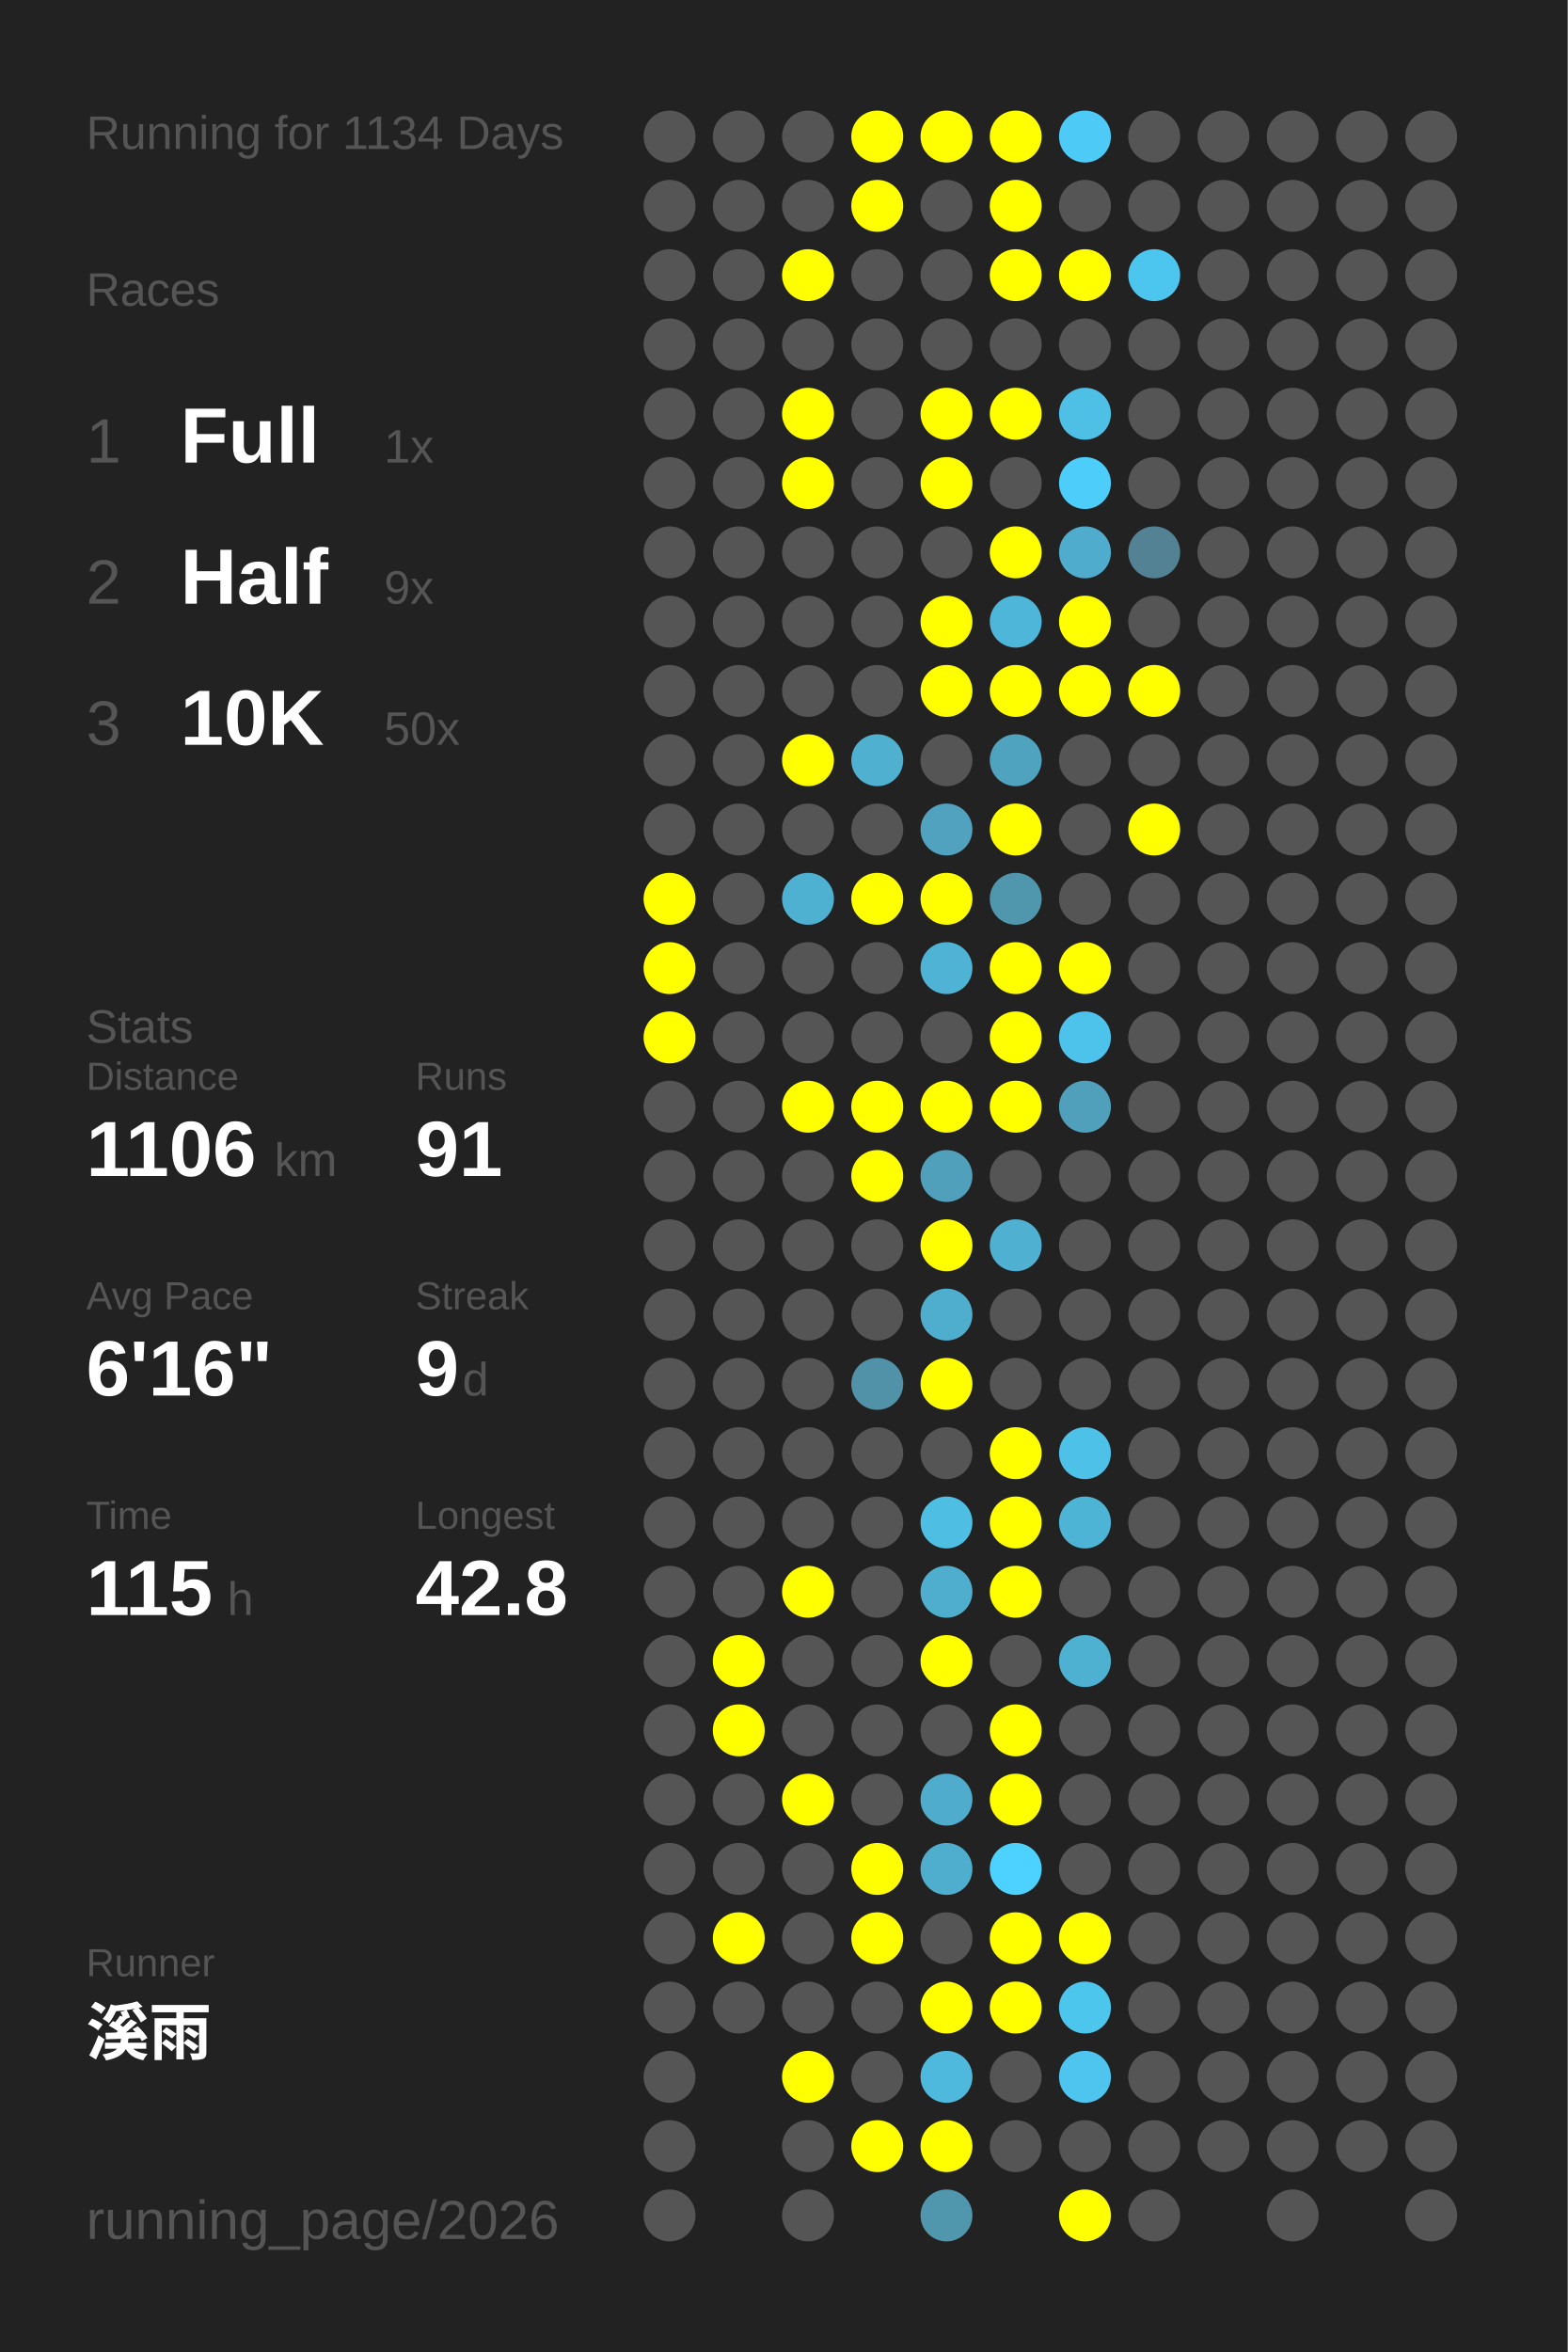
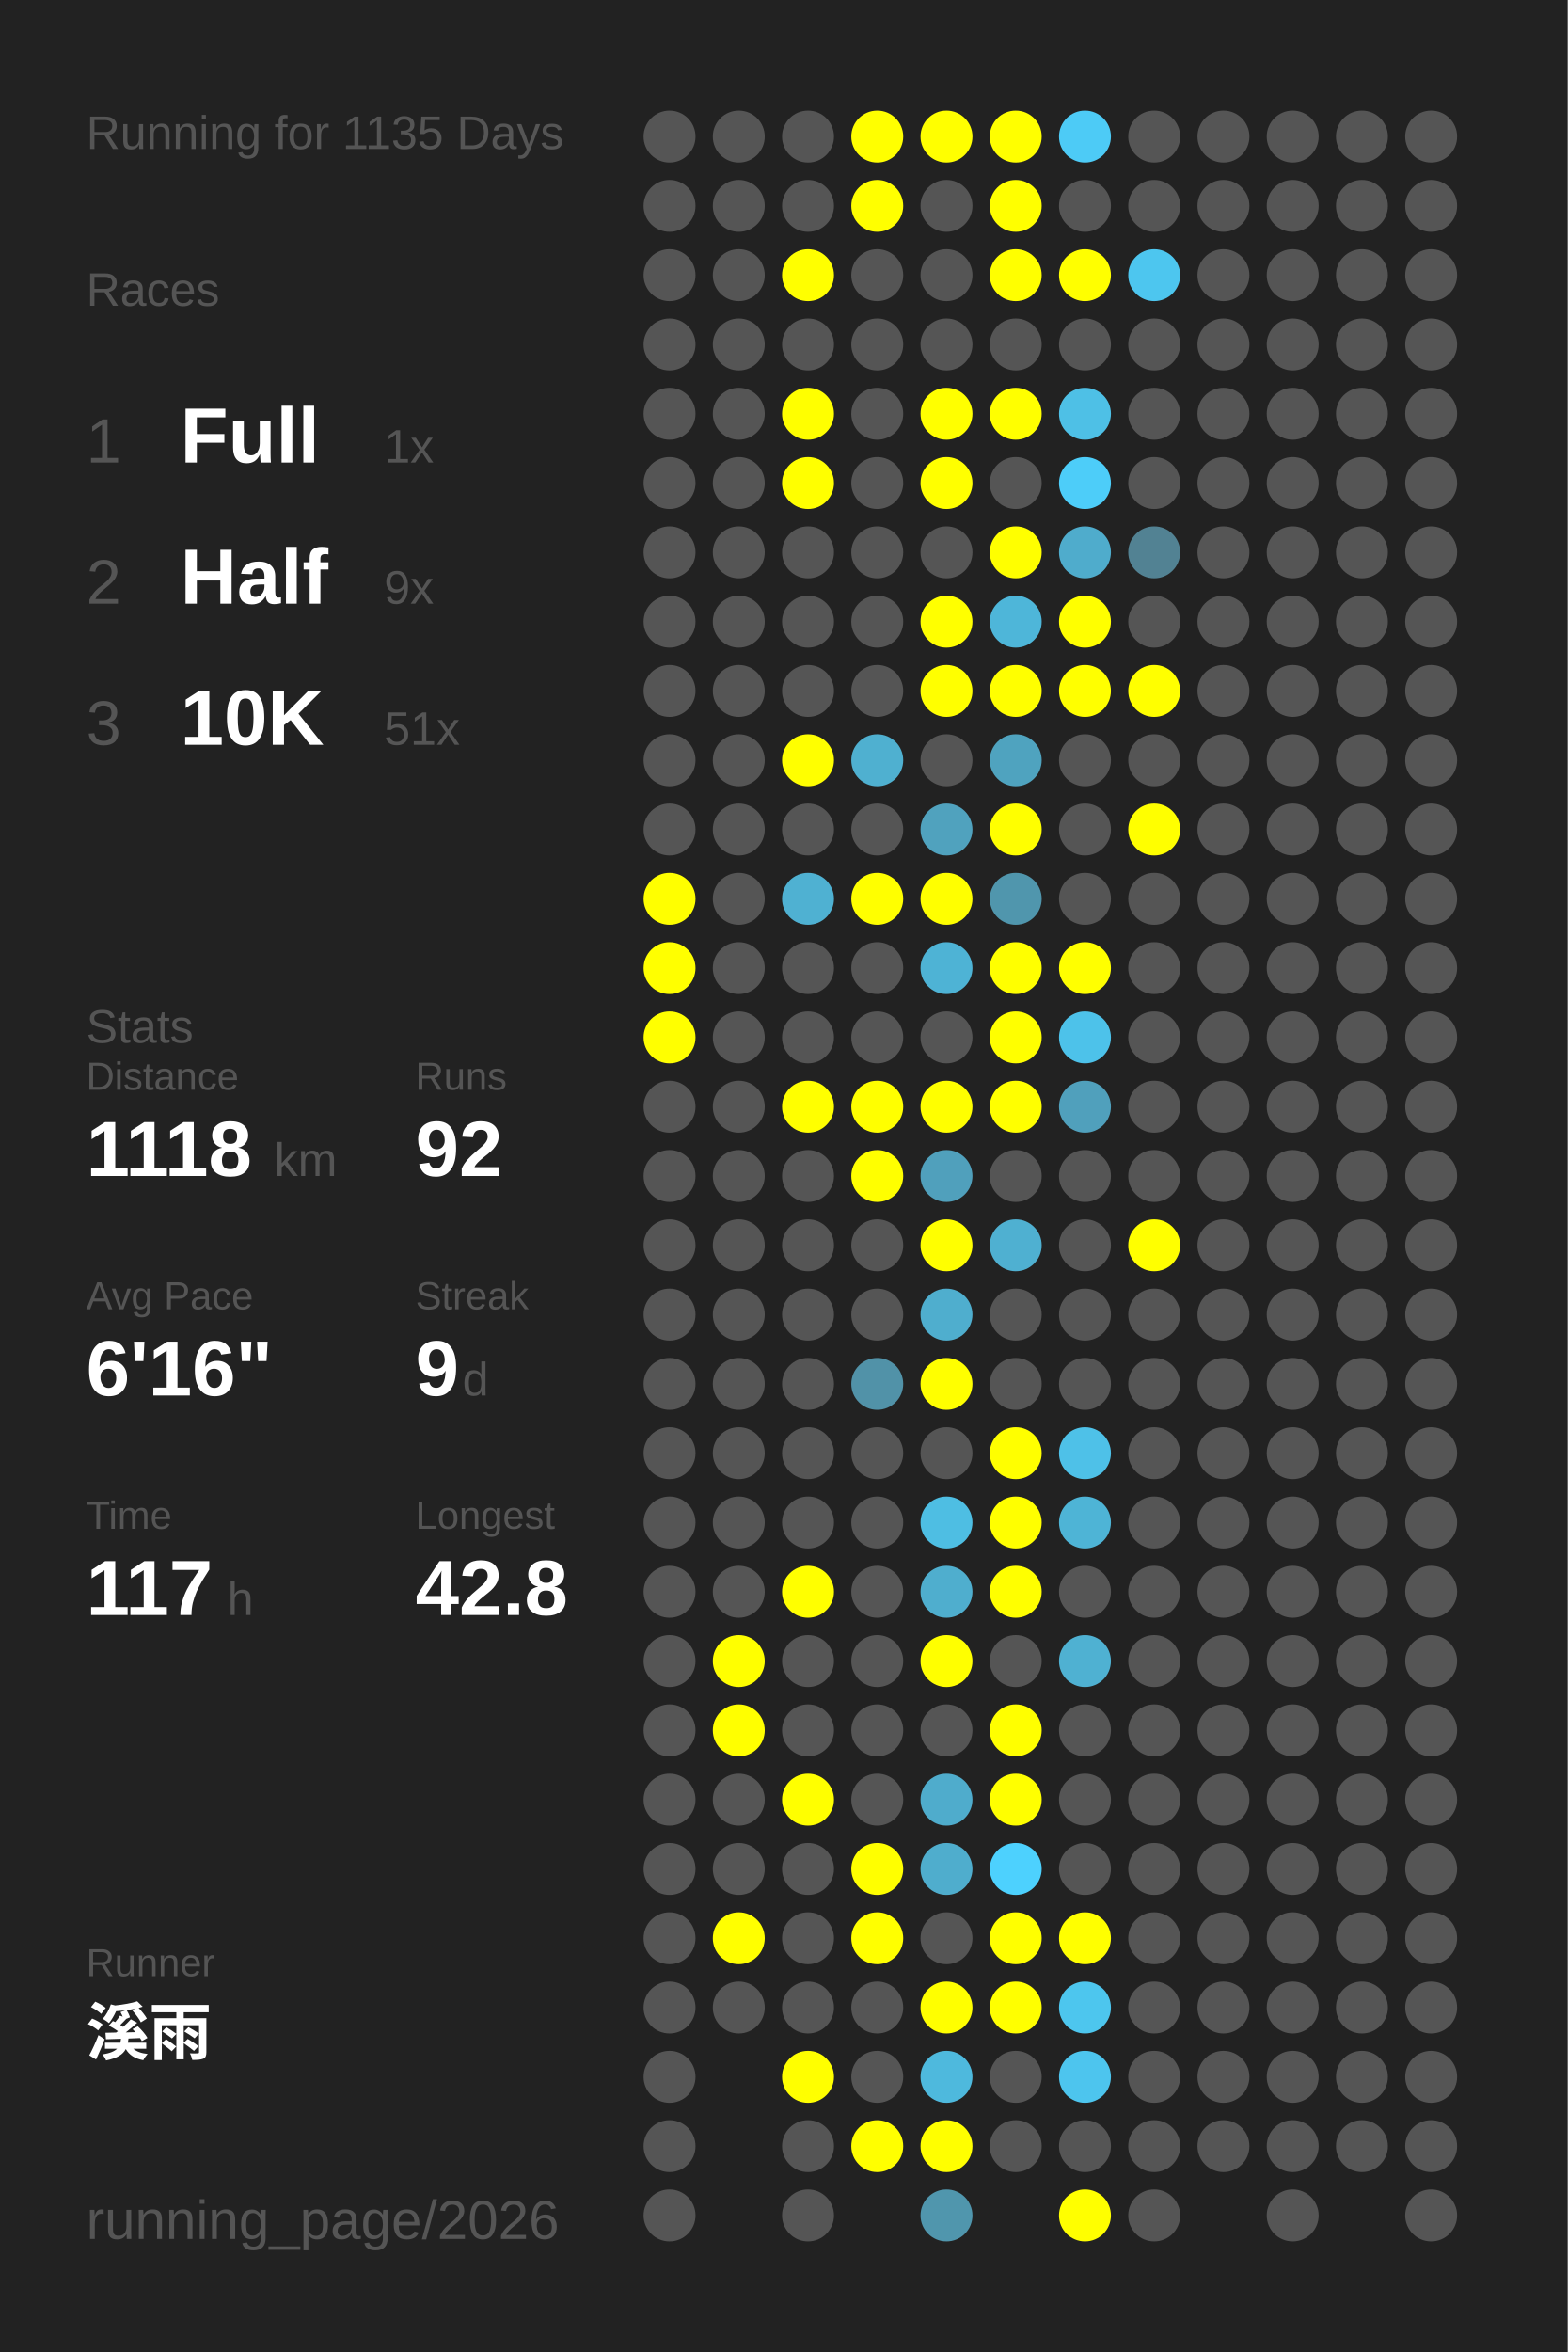
<svg xmlns="http://www.w3.org/2000/svg" baseProfile="full" height="300mm" version="1.1" viewBox="0,0,200,300" width="200mm">
  <defs />
  <rect fill="#222222" height="300" width="200" x="0" y="0" />
-   <text fill="#555555" style="font-size:6px; font-family:Arial;" x="11" y="19">Running for 1134 Days</text>
+   <text fill="#555555" style="font-size:6px; font-family:Arial;" x="11" y="19">Running for 1135 Days</text>
  <text fill="#555555" style="font-size:6px; font-family:Arial;" x="11" y="39">Races</text>
  <text fill="#555555" style="font-size:8px; font-family:Arial;" x="11" y="59">1</text>
  <text fill="#FFFFFF" style="font-size:10px; font-family:Arial; font-weight:bold;" x="23" y="59">Full</text>
  <text fill="#555555" style="font-size:6px; font-family:Arial;" x="49" y="59">1x</text>
  <text fill="#555555" style="font-size:8px; font-family:Arial;" x="11" y="77">2</text>
  <text fill="#FFFFFF" style="font-size:10px; font-family:Arial; font-weight:bold;" x="23" y="77">Half</text>
  <text fill="#555555" style="font-size:6px; font-family:Arial;" x="49" y="77">9x</text>
  <text fill="#555555" style="font-size:8px; font-family:Arial;" x="11" y="95">3</text>
  <text fill="#FFFFFF" style="font-size:10px; font-family:Arial; font-weight:bold;" x="23" y="95">10K</text>
-   <text fill="#555555" style="font-size:6px; font-family:Arial;" x="49" y="95">50x</text>
+   <text fill="#555555" style="font-size:6px; font-family:Arial;" x="49" y="95">51x</text>
  <text fill="#555555" style="font-size:6px; font-family:Arial;" x="11" y="133">Stats</text>
  <text fill="#555555" style="font-size:5px; font-family:Arial;" x="11" y="139">Distance</text>
-   <text fill="#FFFFFF" style="font-size:10px; font-family:Arial; font-weight:bold;" x="11" y="150">1106</text>
+   <text fill="#FFFFFF" style="font-size:10px; font-family:Arial; font-weight:bold;" x="11" y="150">1118</text>
  <text fill="#555555" style="font-size:6px; font-family:Arial;" x="35" y="150">km</text>
  <text fill="#555555" style="font-size:5px; font-family:Arial;" x="53" y="139">Runs</text>
-   <text fill="#FFFFFF" style="font-size:10px; font-family:Arial; font-weight:bold;" x="53" y="150">91</text>
+   <text fill="#FFFFFF" style="font-size:10px; font-family:Arial; font-weight:bold;" x="53" y="150">92</text>
  <text fill="#555555" style="font-size:5px; font-family:Arial;" x="11" y="167">Avg Pace</text>
  <text fill="#FFFFFF" style="font-size:10px; font-family:Arial; font-weight:bold;" x="11" y="178">6'16"</text>
  <text fill="#555555" style="font-size:5px; font-family:Arial;" x="53" y="167">Streak</text>
  <text fill="#FFFFFF" style="font-size:10px; font-family:Arial; font-weight:bold;" x="53" y="178">9</text>
  <text fill="#555555" style="font-size:6px; font-family:Arial;" x="59" y="178">d</text>
  <text fill="#555555" style="font-size:5px; font-family:Arial;" x="11" y="195">Time</text>
-   <text fill="#FFFFFF" style="font-size:10px; font-family:Arial; font-weight:bold;" x="11" y="206">115</text>
+   <text fill="#FFFFFF" style="font-size:10px; font-family:Arial; font-weight:bold;" x="11" y="206">117</text>
  <text fill="#555555" style="font-size:6px; font-family:Arial;" x="29" y="206">h</text>
  <text fill="#555555" style="font-size:5px; font-family:Arial;" x="53" y="195">Longest</text>
  <text fill="#FFFFFF" style="font-size:10px; font-family:Arial; font-weight:bold;" x="53" y="206">42.8</text>
  <text fill="#555555" style="font-size:5px; font-family:Arial;" x="11" y="252.065">Runner</text>
  <text fill="#FFFFFF" style="font-size:8px; font-family:Arial; font-weight:bold;" x="11" y="262.065">溪雨</text>
  <text fill="#555555" style="font-size:7px; font-family:Arial;" x="11" y="285.581">running_page/2026</text>
  <circle cx="85.417" cy="17.419" fill="#555555" r="3.312" />
  <circle cx="85.417" cy="26.258" fill="#555555" r="3.312" />
  <circle cx="85.417" cy="35.097" fill="#555555" r="3.312" />
  <circle cx="85.417" cy="43.935" fill="#555555" r="3.312" />
  <circle cx="85.417" cy="52.774" fill="#555555" r="3.312" />
  <circle cx="85.417" cy="61.613" fill="#555555" r="3.312" />
  <circle cx="85.417" cy="70.452" fill="#555555" r="3.312" />
  <circle cx="85.417" cy="79.29" fill="#555555" r="3.312" />
  <circle cx="85.417" cy="88.129" fill="#555555" r="3.312" />
  <circle cx="85.417" cy="96.968" fill="#555555" r="3.312" />
  <circle cx="85.417" cy="105.806" fill="#555555" r="3.312" />
  <circle cx="85.417" cy="114.645" fill="#FFFF00" r="3.312" />
  <circle cx="85.417" cy="123.484" fill="#FFFF00" r="3.312" />
  <circle cx="85.417" cy="132.323" fill="#FFFF00" r="3.312" />
  <circle cx="85.417" cy="141.161" fill="#555555" r="3.312" />
  <circle cx="85.417" cy="150" fill="#555555" r="3.312" />
  <circle cx="85.417" cy="158.839" fill="#555555" r="3.312" />
  <circle cx="85.417" cy="167.677" fill="#555555" r="3.312" />
  <circle cx="85.417" cy="176.516" fill="#555555" r="3.312" />
  <circle cx="85.417" cy="185.355" fill="#555555" r="3.312" />
  <circle cx="85.417" cy="194.194" fill="#555555" r="3.312" />
  <circle cx="85.417" cy="203.032" fill="#555555" r="3.312" />
  <circle cx="85.417" cy="211.871" fill="#555555" r="3.312" />
  <circle cx="85.417" cy="220.71" fill="#555555" r="3.312" />
  <circle cx="85.417" cy="229.548" fill="#555555" r="3.312" />
  <circle cx="85.417" cy="238.387" fill="#555555" r="3.312" />
  <circle cx="85.417" cy="247.226" fill="#555555" r="3.312" />
  <circle cx="85.417" cy="256.065" fill="#555555" r="3.312" />
  <circle cx="85.417" cy="264.903" fill="#555555" r="3.312" />
  <circle cx="85.417" cy="273.742" fill="#555555" r="3.312" />
  <circle cx="85.417" cy="282.581" fill="#555555" r="3.312" />
  <circle cx="94.25" cy="17.419" fill="#555555" r="3.312" />
  <circle cx="94.25" cy="26.258" fill="#555555" r="3.312" />
  <circle cx="94.25" cy="35.097" fill="#555555" r="3.312" />
  <circle cx="94.25" cy="43.935" fill="#555555" r="3.312" />
  <circle cx="94.25" cy="52.774" fill="#555555" r="3.312" />
  <circle cx="94.25" cy="61.613" fill="#555555" r="3.312" />
  <circle cx="94.25" cy="70.452" fill="#555555" r="3.312" />
  <circle cx="94.25" cy="79.29" fill="#555555" r="3.312" />
  <circle cx="94.25" cy="88.129" fill="#555555" r="3.312" />
  <circle cx="94.25" cy="96.968" fill="#555555" r="3.312" />
  <circle cx="94.25" cy="105.806" fill="#555555" r="3.312" />
  <circle cx="94.25" cy="114.645" fill="#555555" r="3.312" />
  <circle cx="94.25" cy="123.484" fill="#555555" r="3.312" />
  <circle cx="94.25" cy="132.323" fill="#555555" r="3.312" />
  <circle cx="94.25" cy="141.161" fill="#555555" r="3.312" />
  <circle cx="94.25" cy="150" fill="#555555" r="3.312" />
  <circle cx="94.25" cy="158.839" fill="#555555" r="3.312" />
  <circle cx="94.25" cy="167.677" fill="#555555" r="3.312" />
  <circle cx="94.25" cy="176.516" fill="#555555" r="3.312" />
  <circle cx="94.25" cy="185.355" fill="#555555" r="3.312" />
  <circle cx="94.25" cy="194.194" fill="#555555" r="3.312" />
  <circle cx="94.25" cy="203.032" fill="#555555" r="3.312" />
  <circle cx="94.25" cy="211.871" fill="#FFFF00" r="3.312" />
  <circle cx="94.25" cy="220.71" fill="#FFFF00" r="3.312" />
  <circle cx="94.25" cy="229.548" fill="#555555" r="3.312" />
  <circle cx="94.25" cy="238.387" fill="#555555" r="3.312" />
  <circle cx="94.25" cy="247.226" fill="#FFFF00" r="3.312" />
  <circle cx="94.25" cy="256.065" fill="#555555" r="3.312" />
  <circle cx="103.083" cy="17.419" fill="#555555" r="3.312" />
  <circle cx="103.083" cy="26.258" fill="#555555" r="3.312" />
  <circle cx="103.083" cy="35.097" fill="#FFFF00" r="3.312" />
  <circle cx="103.083" cy="43.935" fill="#555555" r="3.312" />
  <circle cx="103.083" cy="52.774" fill="#FFFF00" r="3.312" />
  <circle cx="103.083" cy="61.613" fill="#FFFF00" r="3.312" />
  <circle cx="103.083" cy="70.452" fill="#555555" r="3.312" />
  <circle cx="103.083" cy="79.29" fill="#555555" r="3.312" />
  <circle cx="103.083" cy="88.129" fill="#555555" r="3.312" />
  <circle cx="103.083" cy="96.968" fill="#FFFF00" r="3.312" />
  <circle cx="103.083" cy="105.806" fill="#555555" r="3.312" />
  <circle cx="103.083" cy="114.645" fill="#4fb1d2" r="3.312" />
  <circle cx="103.083" cy="123.484" fill="#555555" r="3.312" />
  <circle cx="103.083" cy="132.323" fill="#555555" r="3.312" />
  <circle cx="103.083" cy="141.161" fill="#FFFF00" r="3.312" />
  <circle cx="103.083" cy="150" fill="#555555" r="3.312" />
  <circle cx="103.083" cy="158.839" fill="#555555" r="3.312" />
  <circle cx="103.083" cy="167.677" fill="#555555" r="3.312" />
  <circle cx="103.083" cy="176.516" fill="#555555" r="3.312" />
  <circle cx="103.083" cy="185.355" fill="#555555" r="3.312" />
  <circle cx="103.083" cy="194.194" fill="#555555" r="3.312" />
  <circle cx="103.083" cy="203.032" fill="#FFFF00" r="3.312" />
  <circle cx="103.083" cy="211.871" fill="#555555" r="3.312" />
  <circle cx="103.083" cy="220.71" fill="#555555" r="3.312" />
  <circle cx="103.083" cy="229.548" fill="#FFFF00" r="3.312" />
  <circle cx="103.083" cy="238.387" fill="#555555" r="3.312" />
  <circle cx="103.083" cy="247.226" fill="#555555" r="3.312" />
  <circle cx="103.083" cy="256.065" fill="#555555" r="3.312" />
  <circle cx="103.083" cy="264.903" fill="#FFFF00" r="3.312" />
  <circle cx="103.083" cy="273.742" fill="#555555" r="3.312" />
  <circle cx="103.083" cy="282.581" fill="#555555" r="3.312" />
  <circle cx="111.917" cy="17.419" fill="#FFFF00" r="3.312" />
  <circle cx="111.917" cy="26.258" fill="#FFFF00" r="3.312" />
  <circle cx="111.917" cy="35.097" fill="#555555" r="3.312" />
  <circle cx="111.917" cy="43.935" fill="#555555" r="3.312" />
  <circle cx="111.917" cy="52.774" fill="#555555" r="3.312" />
  <circle cx="111.917" cy="61.613" fill="#555555" r="3.312" />
  <circle cx="111.917" cy="70.452" fill="#555555" r="3.312" />
  <circle cx="111.917" cy="79.29" fill="#555555" r="3.312" />
  <circle cx="111.917" cy="88.129" fill="#555555" r="3.312" />
  <circle cx="111.917" cy="96.968" fill="#4fb0d0" r="3.312" />
  <circle cx="111.917" cy="105.806" fill="#555555" r="3.312" />
  <circle cx="111.917" cy="114.645" fill="#FFFF00" r="3.312" />
  <circle cx="111.917" cy="123.484" fill="#555555" r="3.312" />
  <circle cx="111.917" cy="132.323" fill="#555555" r="3.312" />
  <circle cx="111.917" cy="141.161" fill="#FFFF00" r="3.312" />
  <circle cx="111.917" cy="150" fill="#FFFF00" r="3.312" />
  <circle cx="111.917" cy="158.839" fill="#555555" r="3.312" />
  <circle cx="111.917" cy="167.677" fill="#555555" r="3.312" />
  <circle cx="111.917" cy="176.516" fill="#5192a8" r="3.312" />
  <circle cx="111.917" cy="185.355" fill="#555555" r="3.312" />
  <circle cx="111.917" cy="194.194" fill="#555555" r="3.312" />
  <circle cx="111.917" cy="203.032" fill="#555555" r="3.312" />
  <circle cx="111.917" cy="211.871" fill="#555555" r="3.312" />
  <circle cx="111.917" cy="220.71" fill="#555555" r="3.312" />
  <circle cx="111.917" cy="229.548" fill="#555555" r="3.312" />
  <circle cx="111.917" cy="238.387" fill="#FFFF00" r="3.312" />
  <circle cx="111.917" cy="247.226" fill="#FFFF00" r="3.312" />
  <circle cx="111.917" cy="256.065" fill="#555555" r="3.312" />
  <circle cx="111.917" cy="264.903" fill="#555555" r="3.312" />
  <circle cx="111.917" cy="273.742" fill="#FFFF00" r="3.312" />
  <circle cx="120.75" cy="17.419" fill="#FFFF00" r="3.312" />
  <circle cx="120.75" cy="26.258" fill="#555555" r="3.312" />
  <circle cx="120.75" cy="35.097" fill="#555555" r="3.312" />
  <circle cx="120.75" cy="43.935" fill="#555555" r="3.312" />
  <circle cx="120.75" cy="52.774" fill="#FFFF00" r="3.312" />
  <circle cx="120.75" cy="61.613" fill="#FFFF00" r="3.312" />
  <circle cx="120.75" cy="70.452" fill="#555555" r="3.312" />
  <circle cx="120.75" cy="79.29" fill="#FFFF00" r="3.312" />
  <circle cx="120.75" cy="88.129" fill="#FFFF00" r="3.312" />
  <circle cx="120.75" cy="96.968" fill="#555555" r="3.312" />
  <circle cx="120.75" cy="105.806" fill="#50a2be" r="3.312" />
  <circle cx="120.75" cy="114.645" fill="#FFFF00" r="3.312" />
  <circle cx="120.75" cy="123.484" fill="#4eb3d5" r="3.312" />
  <circle cx="120.75" cy="132.323" fill="#555555" r="3.312" />
  <circle cx="120.75" cy="141.161" fill="#FFFF00" r="3.312" />
  <circle cx="120.75" cy="150" fill="#50a0bc" r="3.312" />
  <circle cx="120.75" cy="158.839" fill="#FFFF00" r="3.312" />
  <circle cx="120.75" cy="167.677" fill="#4faece" r="3.312" />
  <circle cx="120.75" cy="176.516" fill="#FFFF00" r="3.312" />
  <circle cx="120.75" cy="185.355" fill="#555555" r="3.312" />
  <circle cx="120.75" cy="194.194" fill="#4ebee3" r="3.312" />
  <circle cx="120.75" cy="203.032" fill="#4faece" r="3.312" />
  <circle cx="120.75" cy="211.871" fill="#FFFF00" r="3.312" />
  <circle cx="120.75" cy="220.71" fill="#555555" r="3.312" />
  <circle cx="120.75" cy="229.548" fill="#4faccc" r="3.312" />
  <circle cx="120.75" cy="238.387" fill="#4fadcd" r="3.312" />
  <circle cx="120.75" cy="247.226" fill="#555555" r="3.312" />
  <circle cx="120.75" cy="256.065" fill="#FFFF00" r="3.312" />
  <circle cx="120.75" cy="264.903" fill="#4eb9dd" r="3.312" />
  <circle cx="120.75" cy="273.742" fill="#FFFF00" r="3.312" />
  <circle cx="120.75" cy="282.581" fill="#5096ad" r="3.312" />
  <circle cx="129.583" cy="17.419" fill="#FFFF00" r="3.312" />
  <circle cx="129.583" cy="26.258" fill="#FFFF00" r="3.312" />
  <circle cx="129.583" cy="35.097" fill="#FFFF00" r="3.312" />
  <circle cx="129.583" cy="43.935" fill="#555555" r="3.312" />
  <circle cx="129.583" cy="52.774" fill="#FFFF00" r="3.312" />
  <circle cx="129.583" cy="61.613" fill="#555555" r="3.312" />
  <circle cx="129.583" cy="70.452" fill="#FFFF00" r="3.312" />
  <circle cx="129.583" cy="79.29" fill="#4eb6d9" r="3.312" />
  <circle cx="129.583" cy="88.129" fill="#FFFF00" r="3.312" />
  <circle cx="129.583" cy="96.968" fill="#4fa3bf" r="3.312" />
  <circle cx="129.583" cy="105.806" fill="#FFFF00" r="3.312" />
  <circle cx="129.583" cy="114.645" fill="#5096ad" r="3.312" />
  <circle cx="129.583" cy="123.484" fill="#FFFF00" r="3.312" />
  <circle cx="129.583" cy="132.323" fill="#FFFF00" r="3.312" />
  <circle cx="129.583" cy="141.161" fill="#FFFF00" r="3.312" />
  <circle cx="129.583" cy="150" fill="#555555" r="3.312" />
  <circle cx="129.583" cy="158.839" fill="#4fb0d1" r="3.312" />
  <circle cx="129.583" cy="167.677" fill="#555555" r="3.312" />
  <circle cx="129.583" cy="176.516" fill="#555555" r="3.312" />
  <circle cx="129.583" cy="185.355" fill="#FFFF00" r="3.312" />
  <circle cx="129.583" cy="194.194" fill="#FFFF00" r="3.312" />
  <circle cx="129.583" cy="203.032" fill="#FFFF00" r="3.312" />
  <circle cx="129.583" cy="211.871" fill="#555555" r="3.312" />
  <circle cx="129.583" cy="220.71" fill="#FFFF00" r="3.312" />
  <circle cx="129.583" cy="229.548" fill="#FFFF00" r="3.312" />
  <circle cx="129.583" cy="238.387" fill="#4dd1fe" r="3.312" />
  <circle cx="129.583" cy="247.226" fill="#FFFF00" r="3.312" />
  <circle cx="129.583" cy="256.065" fill="#FFFF00" r="3.312" />
  <circle cx="129.583" cy="264.903" fill="#555555" r="3.312" />
  <circle cx="129.583" cy="273.742" fill="#555555" r="3.312" />
  <circle cx="138.417" cy="17.419" fill="#4dcbf6" r="3.312" />
  <circle cx="138.417" cy="26.258" fill="#555555" r="3.312" />
  <circle cx="138.417" cy="35.097" fill="#FFFF00" r="3.312" />
  <circle cx="138.417" cy="43.935" fill="#555555" r="3.312" />
  <circle cx="138.417" cy="52.774" fill="#4ec0e6" r="3.312" />
  <circle cx="138.417" cy="61.613" fill="#4dcdf9" r="3.312" />
  <circle cx="138.417" cy="70.452" fill="#4faccc" r="3.312" />
  <circle cx="138.417" cy="79.29" fill="#FFFF00" r="3.312" />
  <circle cx="138.417" cy="88.129" fill="#FFFF00" r="3.312" />
  <circle cx="138.417" cy="96.968" fill="#555555" r="3.312" />
  <circle cx="138.417" cy="105.806" fill="#555555" r="3.312" />
  <circle cx="138.417" cy="114.645" fill="#555555" r="3.312" />
  <circle cx="138.417" cy="123.484" fill="#FFFF00" r="3.312" />
  <circle cx="138.417" cy="132.323" fill="#4dc2ea" r="3.312" />
  <circle cx="138.417" cy="141.161" fill="#50a0bc" r="3.312" />
  <circle cx="138.417" cy="150" fill="#555555" r="3.312" />
  <circle cx="138.417" cy="158.839" fill="#555555" r="3.312" />
  <circle cx="138.417" cy="167.677" fill="#555555" r="3.312" />
  <circle cx="138.417" cy="176.516" fill="#555555" r="3.312" />
  <circle cx="138.417" cy="185.355" fill="#4ec1e8" r="3.312" />
  <circle cx="138.417" cy="194.194" fill="#4eb4d6" r="3.312" />
  <circle cx="138.417" cy="203.032" fill="#555555" r="3.312" />
  <circle cx="138.417" cy="211.871" fill="#4fb1d2" r="3.312" />
  <circle cx="138.417" cy="220.71" fill="#555555" r="3.312" />
  <circle cx="138.417" cy="229.548" fill="#555555" r="3.312" />
  <circle cx="138.417" cy="238.387" fill="#555555" r="3.312" />
  <circle cx="138.417" cy="247.226" fill="#FFFF00" r="3.312" />
  <circle cx="138.417" cy="256.065" fill="#4dc6ee" r="3.312" />
  <circle cx="138.417" cy="264.903" fill="#4dc5ee" r="3.312" />
  <circle cx="138.417" cy="273.742" fill="#555555" r="3.312" />
  <circle cx="138.417" cy="282.581" fill="#FFFF00" r="3.312" />
  <circle cx="147.25" cy="17.419" fill="#555555" r="3.312" />
  <circle cx="147.25" cy="26.258" fill="#555555" r="3.312" />
  <circle cx="147.25" cy="35.097" fill="#4dc6ef" r="3.312" />
  <circle cx="147.25" cy="43.935" fill="#555555" r="3.312" />
  <circle cx="147.25" cy="52.774" fill="#555555" r="3.312" />
  <circle cx="147.25" cy="61.613" fill="#555555" r="3.312" />
  <circle cx="147.25" cy="70.452" fill="#528293" r="3.312" />
  <circle cx="147.25" cy="79.29" fill="#555555" r="3.312" />
  <circle cx="147.25" cy="88.129" fill="#FFFF00" r="3.312" />
  <circle cx="147.25" cy="96.968" fill="#555555" r="3.312" />
  <circle cx="147.25" cy="105.806" fill="#FFFF00" r="3.312" />
  <circle cx="147.25" cy="114.645" fill="#555555" r="3.312" />
  <circle cx="147.25" cy="123.484" fill="#555555" r="3.312" />
  <circle cx="147.25" cy="132.323" fill="#555555" r="3.312" />
  <circle cx="147.25" cy="141.161" fill="#555555" r="3.312" />
  <circle cx="147.25" cy="150" fill="#555555" r="3.312" />
-   <circle cx="147.25" cy="158.839" fill="#555555" r="3.312" />
+   <circle cx="147.25" cy="158.839" fill="#FFFF00" r="3.312" />
  <circle cx="147.25" cy="167.677" fill="#555555" r="3.312" />
  <circle cx="147.25" cy="176.516" fill="#555555" r="3.312" />
  <circle cx="147.25" cy="185.355" fill="#555555" r="3.312" />
  <circle cx="147.25" cy="194.194" fill="#555555" r="3.312" />
  <circle cx="147.25" cy="203.032" fill="#555555" r="3.312" />
  <circle cx="147.25" cy="211.871" fill="#555555" r="3.312" />
  <circle cx="147.25" cy="220.71" fill="#555555" r="3.312" />
  <circle cx="147.25" cy="229.548" fill="#555555" r="3.312" />
  <circle cx="147.25" cy="238.387" fill="#555555" r="3.312" />
  <circle cx="147.25" cy="247.226" fill="#555555" r="3.312" />
  <circle cx="147.25" cy="256.065" fill="#555555" r="3.312" />
  <circle cx="147.25" cy="264.903" fill="#555555" r="3.312" />
  <circle cx="147.25" cy="273.742" fill="#555555" r="3.312" />
  <circle cx="147.25" cy="282.581" fill="#555555" r="3.312" />
  <circle cx="156.083" cy="17.419" fill="#555555" r="3.312" />
  <circle cx="156.083" cy="26.258" fill="#555555" r="3.312" />
  <circle cx="156.083" cy="35.097" fill="#555555" r="3.312" />
  <circle cx="156.083" cy="43.935" fill="#555555" r="3.312" />
  <circle cx="156.083" cy="52.774" fill="#555555" r="3.312" />
  <circle cx="156.083" cy="61.613" fill="#555555" r="3.312" />
  <circle cx="156.083" cy="70.452" fill="#555555" r="3.312" />
  <circle cx="156.083" cy="79.29" fill="#555555" r="3.312" />
  <circle cx="156.083" cy="88.129" fill="#555555" r="3.312" />
  <circle cx="156.083" cy="96.968" fill="#555555" r="3.312" />
  <circle cx="156.083" cy="105.806" fill="#555555" r="3.312" />
  <circle cx="156.083" cy="114.645" fill="#555555" r="3.312" />
  <circle cx="156.083" cy="123.484" fill="#555555" r="3.312" />
  <circle cx="156.083" cy="132.323" fill="#555555" r="3.312" />
  <circle cx="156.083" cy="141.161" fill="#555555" r="3.312" />
  <circle cx="156.083" cy="150" fill="#555555" r="3.312" />
  <circle cx="156.083" cy="158.839" fill="#555555" r="3.312" />
  <circle cx="156.083" cy="167.677" fill="#555555" r="3.312" />
  <circle cx="156.083" cy="176.516" fill="#555555" r="3.312" />
  <circle cx="156.083" cy="185.355" fill="#555555" r="3.312" />
  <circle cx="156.083" cy="194.194" fill="#555555" r="3.312" />
  <circle cx="156.083" cy="203.032" fill="#555555" r="3.312" />
  <circle cx="156.083" cy="211.871" fill="#555555" r="3.312" />
  <circle cx="156.083" cy="220.71" fill="#555555" r="3.312" />
  <circle cx="156.083" cy="229.548" fill="#555555" r="3.312" />
  <circle cx="156.083" cy="238.387" fill="#555555" r="3.312" />
  <circle cx="156.083" cy="247.226" fill="#555555" r="3.312" />
  <circle cx="156.083" cy="256.065" fill="#555555" r="3.312" />
  <circle cx="156.083" cy="264.903" fill="#555555" r="3.312" />
  <circle cx="156.083" cy="273.742" fill="#555555" r="3.312" />
  <circle cx="164.917" cy="17.419" fill="#555555" r="3.312" />
  <circle cx="164.917" cy="26.258" fill="#555555" r="3.312" />
  <circle cx="164.917" cy="35.097" fill="#555555" r="3.312" />
  <circle cx="164.917" cy="43.935" fill="#555555" r="3.312" />
  <circle cx="164.917" cy="52.774" fill="#555555" r="3.312" />
  <circle cx="164.917" cy="61.613" fill="#555555" r="3.312" />
  <circle cx="164.917" cy="70.452" fill="#555555" r="3.312" />
  <circle cx="164.917" cy="79.29" fill="#555555" r="3.312" />
  <circle cx="164.917" cy="88.129" fill="#555555" r="3.312" />
  <circle cx="164.917" cy="96.968" fill="#555555" r="3.312" />
  <circle cx="164.917" cy="105.806" fill="#555555" r="3.312" />
  <circle cx="164.917" cy="114.645" fill="#555555" r="3.312" />
  <circle cx="164.917" cy="123.484" fill="#555555" r="3.312" />
  <circle cx="164.917" cy="132.323" fill="#555555" r="3.312" />
  <circle cx="164.917" cy="141.161" fill="#555555" r="3.312" />
  <circle cx="164.917" cy="150" fill="#555555" r="3.312" />
  <circle cx="164.917" cy="158.839" fill="#555555" r="3.312" />
  <circle cx="164.917" cy="167.677" fill="#555555" r="3.312" />
  <circle cx="164.917" cy="176.516" fill="#555555" r="3.312" />
  <circle cx="164.917" cy="185.355" fill="#555555" r="3.312" />
  <circle cx="164.917" cy="194.194" fill="#555555" r="3.312" />
  <circle cx="164.917" cy="203.032" fill="#555555" r="3.312" />
  <circle cx="164.917" cy="211.871" fill="#555555" r="3.312" />
  <circle cx="164.917" cy="220.71" fill="#555555" r="3.312" />
  <circle cx="164.917" cy="229.548" fill="#555555" r="3.312" />
  <circle cx="164.917" cy="238.387" fill="#555555" r="3.312" />
  <circle cx="164.917" cy="247.226" fill="#555555" r="3.312" />
  <circle cx="164.917" cy="256.065" fill="#555555" r="3.312" />
  <circle cx="164.917" cy="264.903" fill="#555555" r="3.312" />
  <circle cx="164.917" cy="273.742" fill="#555555" r="3.312" />
  <circle cx="164.917" cy="282.581" fill="#555555" r="3.312" />
  <circle cx="173.75" cy="17.419" fill="#555555" r="3.312" />
  <circle cx="173.75" cy="26.258" fill="#555555" r="3.312" />
  <circle cx="173.75" cy="35.097" fill="#555555" r="3.312" />
  <circle cx="173.75" cy="43.935" fill="#555555" r="3.312" />
  <circle cx="173.75" cy="52.774" fill="#555555" r="3.312" />
  <circle cx="173.75" cy="61.613" fill="#555555" r="3.312" />
  <circle cx="173.75" cy="70.452" fill="#555555" r="3.312" />
  <circle cx="173.75" cy="79.29" fill="#555555" r="3.312" />
  <circle cx="173.75" cy="88.129" fill="#555555" r="3.312" />
  <circle cx="173.75" cy="96.968" fill="#555555" r="3.312" />
  <circle cx="173.75" cy="105.806" fill="#555555" r="3.312" />
  <circle cx="173.75" cy="114.645" fill="#555555" r="3.312" />
  <circle cx="173.75" cy="123.484" fill="#555555" r="3.312" />
  <circle cx="173.75" cy="132.323" fill="#555555" r="3.312" />
  <circle cx="173.75" cy="141.161" fill="#555555" r="3.312" />
  <circle cx="173.75" cy="150" fill="#555555" r="3.312" />
  <circle cx="173.75" cy="158.839" fill="#555555" r="3.312" />
  <circle cx="173.75" cy="167.677" fill="#555555" r="3.312" />
  <circle cx="173.75" cy="176.516" fill="#555555" r="3.312" />
  <circle cx="173.75" cy="185.355" fill="#555555" r="3.312" />
  <circle cx="173.75" cy="194.194" fill="#555555" r="3.312" />
  <circle cx="173.75" cy="203.032" fill="#555555" r="3.312" />
  <circle cx="173.75" cy="211.871" fill="#555555" r="3.312" />
  <circle cx="173.75" cy="220.71" fill="#555555" r="3.312" />
  <circle cx="173.75" cy="229.548" fill="#555555" r="3.312" />
  <circle cx="173.75" cy="238.387" fill="#555555" r="3.312" />
  <circle cx="173.75" cy="247.226" fill="#555555" r="3.312" />
  <circle cx="173.75" cy="256.065" fill="#555555" r="3.312" />
  <circle cx="173.75" cy="264.903" fill="#555555" r="3.312" />
  <circle cx="173.75" cy="273.742" fill="#555555" r="3.312" />
  <circle cx="182.583" cy="17.419" fill="#555555" r="3.312" />
  <circle cx="182.583" cy="26.258" fill="#555555" r="3.312" />
  <circle cx="182.583" cy="35.097" fill="#555555" r="3.312" />
  <circle cx="182.583" cy="43.935" fill="#555555" r="3.312" />
  <circle cx="182.583" cy="52.774" fill="#555555" r="3.312" />
  <circle cx="182.583" cy="61.613" fill="#555555" r="3.312" />
  <circle cx="182.583" cy="70.452" fill="#555555" r="3.312" />
  <circle cx="182.583" cy="79.29" fill="#555555" r="3.312" />
  <circle cx="182.583" cy="88.129" fill="#555555" r="3.312" />
  <circle cx="182.583" cy="96.968" fill="#555555" r="3.312" />
  <circle cx="182.583" cy="105.806" fill="#555555" r="3.312" />
  <circle cx="182.583" cy="114.645" fill="#555555" r="3.312" />
  <circle cx="182.583" cy="123.484" fill="#555555" r="3.312" />
  <circle cx="182.583" cy="132.323" fill="#555555" r="3.312" />
  <circle cx="182.583" cy="141.161" fill="#555555" r="3.312" />
  <circle cx="182.583" cy="150" fill="#555555" r="3.312" />
  <circle cx="182.583" cy="158.839" fill="#555555" r="3.312" />
  <circle cx="182.583" cy="167.677" fill="#555555" r="3.312" />
  <circle cx="182.583" cy="176.516" fill="#555555" r="3.312" />
  <circle cx="182.583" cy="185.355" fill="#555555" r="3.312" />
  <circle cx="182.583" cy="194.194" fill="#555555" r="3.312" />
  <circle cx="182.583" cy="203.032" fill="#555555" r="3.312" />
  <circle cx="182.583" cy="211.871" fill="#555555" r="3.312" />
  <circle cx="182.583" cy="220.71" fill="#555555" r="3.312" />
  <circle cx="182.583" cy="229.548" fill="#555555" r="3.312" />
  <circle cx="182.583" cy="238.387" fill="#555555" r="3.312" />
  <circle cx="182.583" cy="247.226" fill="#555555" r="3.312" />
  <circle cx="182.583" cy="256.065" fill="#555555" r="3.312" />
  <circle cx="182.583" cy="264.903" fill="#555555" r="3.312" />
  <circle cx="182.583" cy="273.742" fill="#555555" r="3.312" />
  <circle cx="182.583" cy="282.581" fill="#555555" r="3.312" />
</svg>
